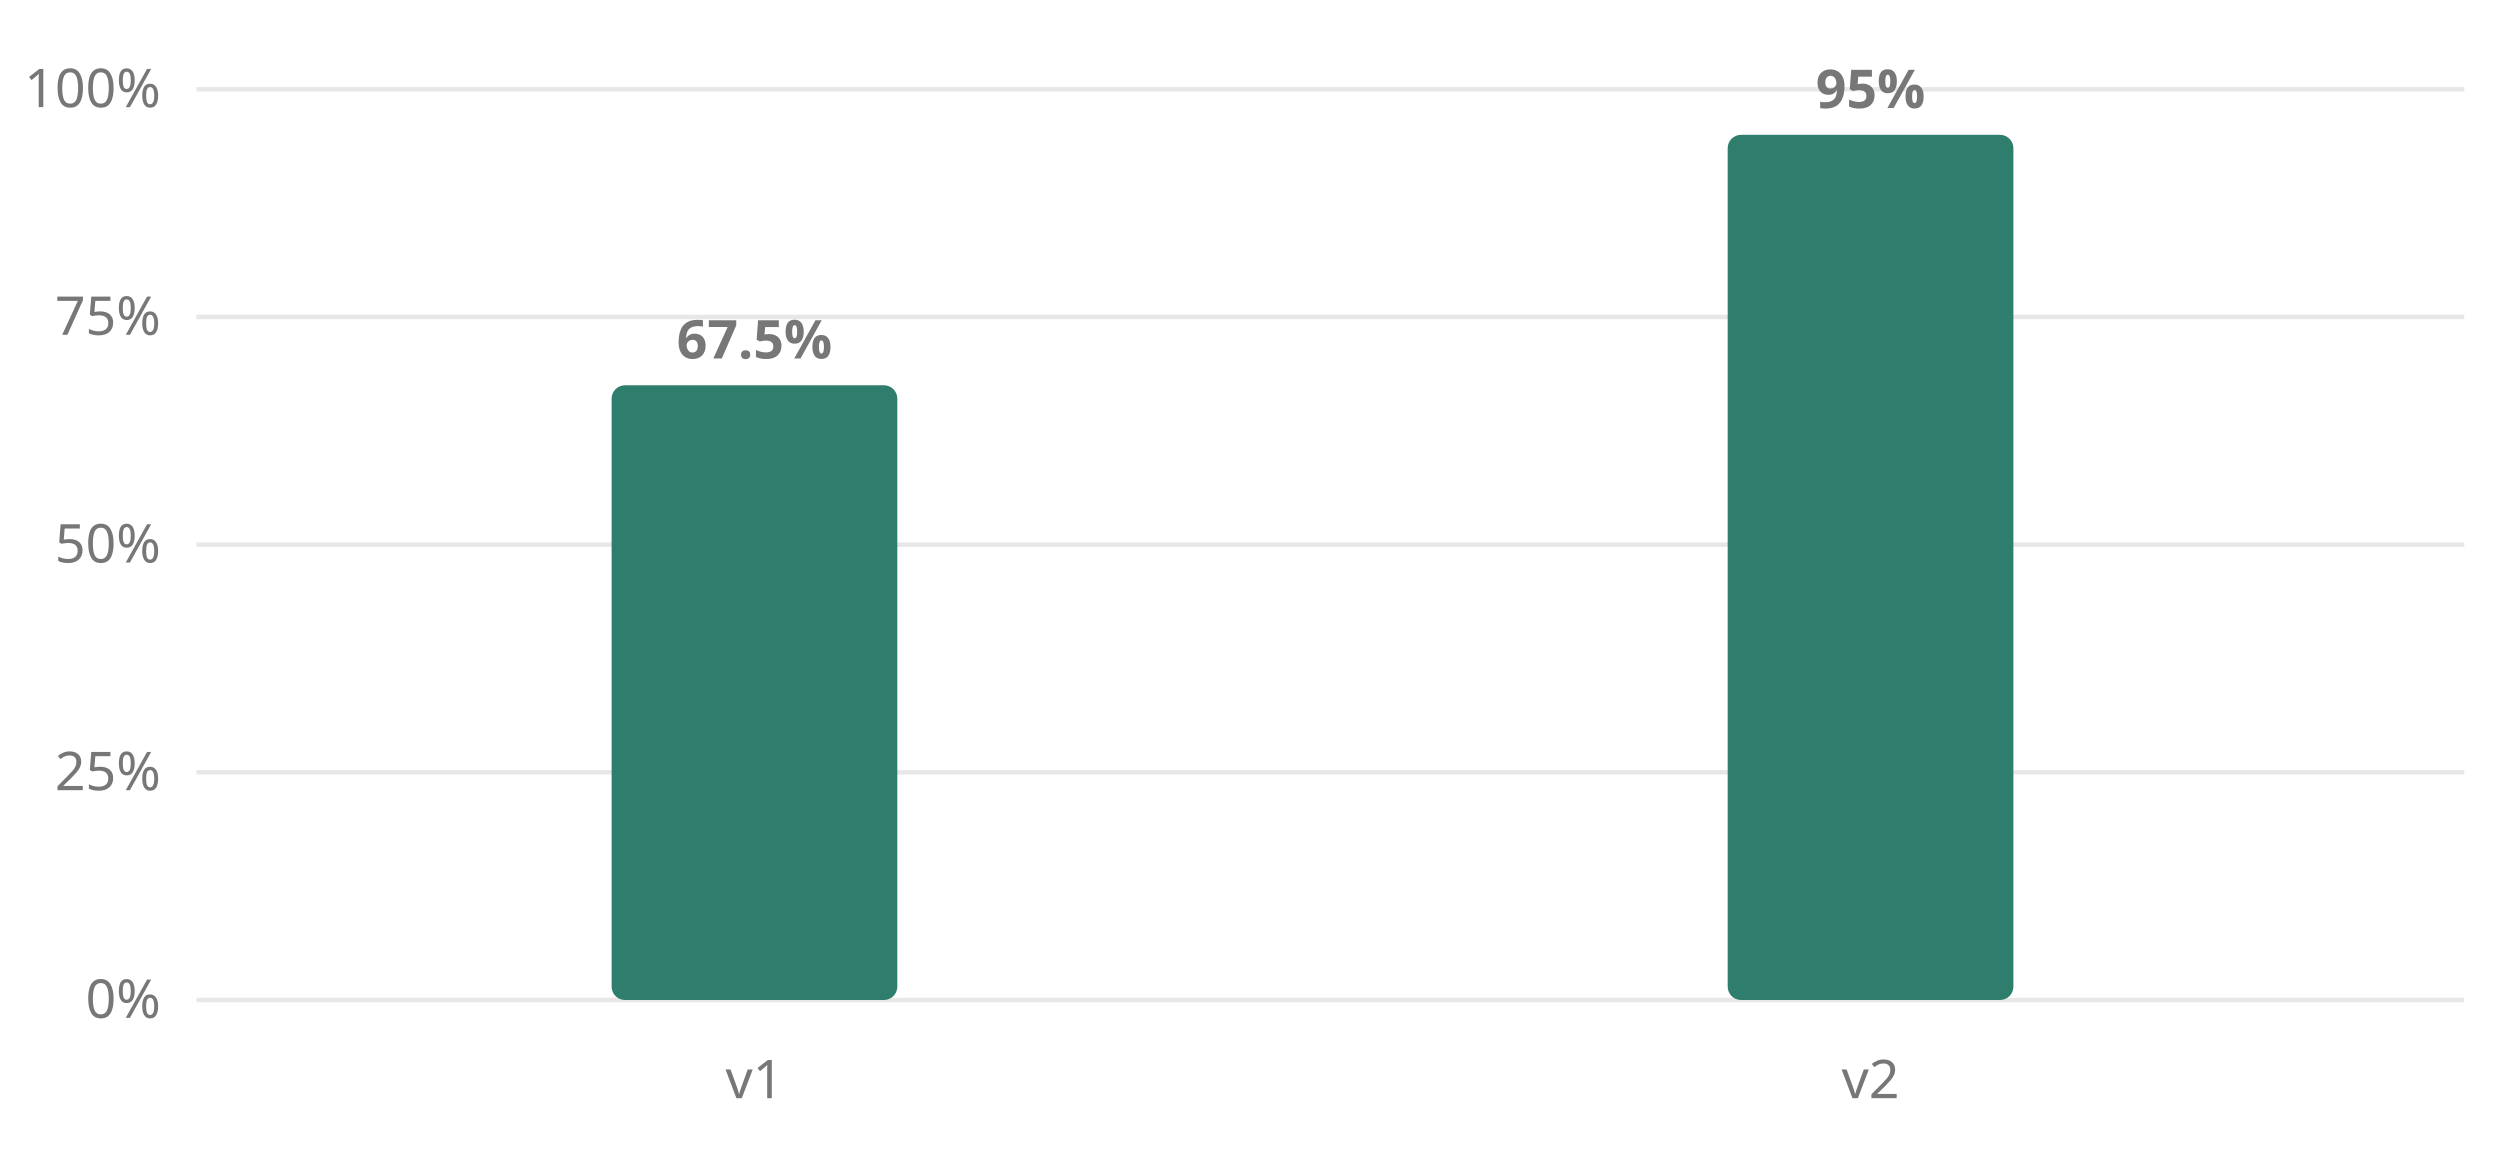
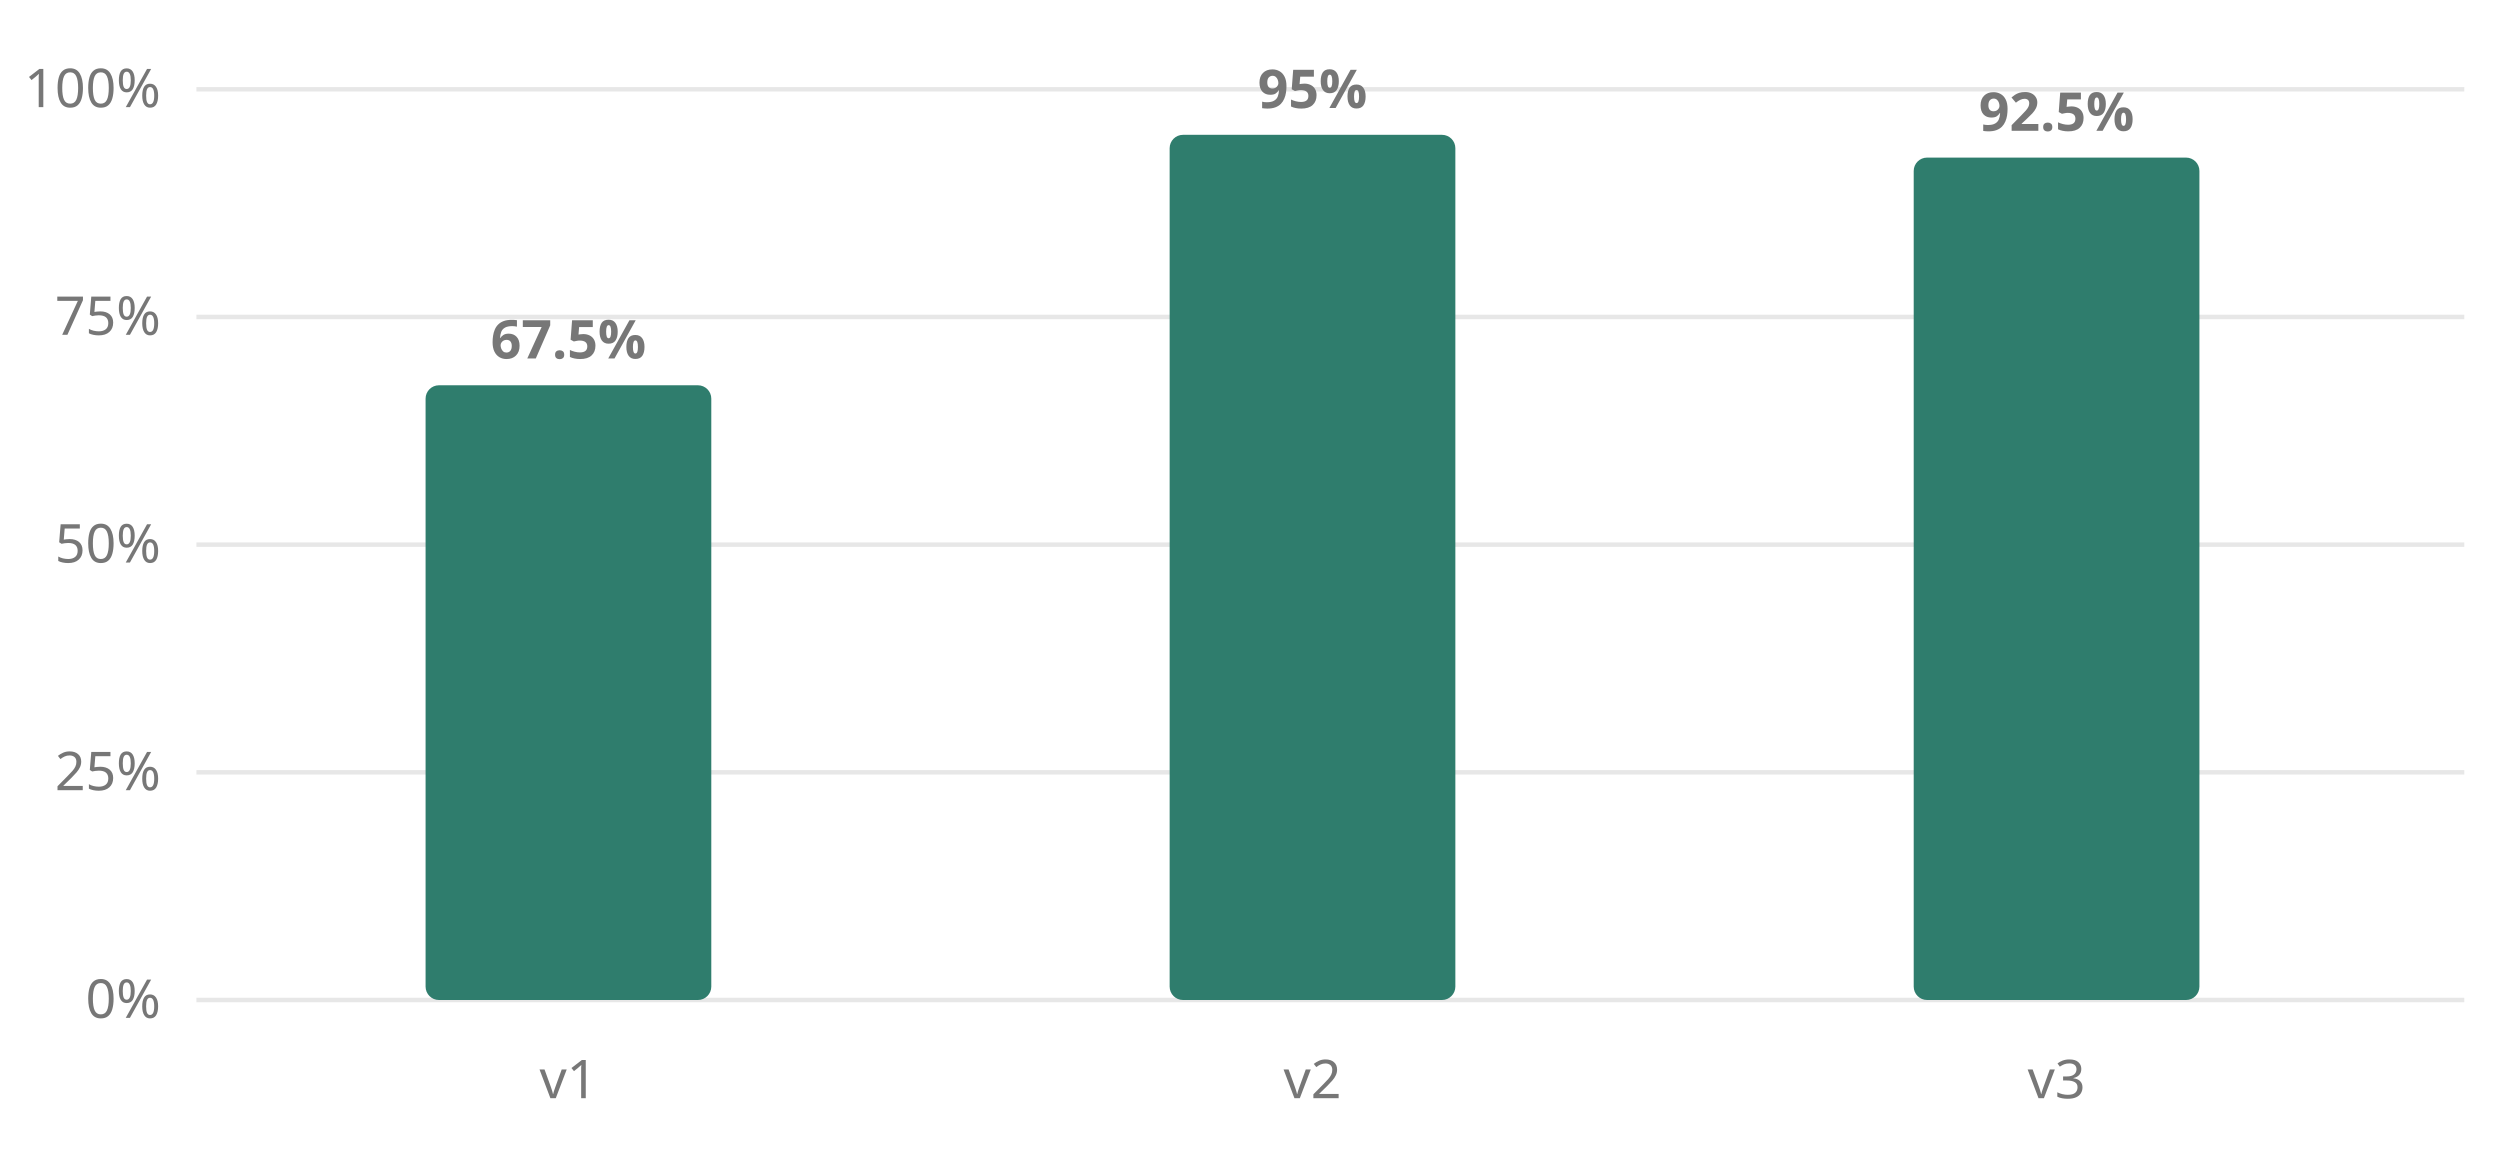
<svg xmlns="http://www.w3.org/2000/svg" viewBox="0 0 560 260" width="560" height="260" role="img" aria-label="Pass rate by prompt version">
  <style>.g{stroke:#8883;stroke-width:1}.t{font:12px system-ui,sans-serif;fill:#777}.v{font:600 12px system-ui,sans-serif;fill:#777}.b{fill:#2f7d6d}</style>
  <line x1="44" x2="552" y1="224" y2="224" class="g" />
  <text x="36" y="228" text-anchor="end" class="t">0%</text>
  <line x1="44" x2="552" y1="173" y2="173" class="g" />
  <text x="36" y="177" text-anchor="end" class="t">25%</text>
  <line x1="44" x2="552" y1="122" y2="122" class="g" />
  <text x="36" y="126" text-anchor="end" class="t">50%</text>
  <line x1="44" x2="552" y1="71" y2="71" class="g" />
  <text x="36" y="75" text-anchor="end" class="t">75%</text>
  <line x1="44" x2="552" y1="20" y2="20" class="g" />
  <text x="36" y="24" text-anchor="end" class="t">100%</text>
-   <rect x="137" y="86.3" width="64" height="137.7" rx="3" class="b" />
-   <text x="169" y="80.3" text-anchor="middle" class="v">67.5%</text>
-   <text x="169" y="246" text-anchor="middle" class="t">v1</text>
-   <rect x="387" y="30.2" width="64" height="193.8" rx="3" class="b" />
-   <text x="419" y="24.2" text-anchor="middle" class="v">95%</text>
-   <text x="419" y="246" text-anchor="middle" class="t">v2</text>
+   <rect x="95.33" y="86.3" width="64" height="137.7" rx="3" class="b" />
+   <text x="127.33" y="80.3" text-anchor="middle" class="v">67.5%</text>
+   <text x="127.33" y="246" text-anchor="middle" class="t">v1</text>
+   <rect x="262" y="30.2" width="64" height="193.8" rx="3" class="b" />
+   <text x="294" y="24.2" text-anchor="middle" class="v">95%</text>
+   <text x="294" y="246" text-anchor="middle" class="t">v2</text>
+   <rect x="428.67" y="35.3" width="64" height="188.7" rx="3" class="b" />
+   <text x="460.67" y="29.3" text-anchor="middle" class="v">92.5%</text>
+   <text x="460.67" y="246" text-anchor="middle" class="t">v3</text>
</svg>
